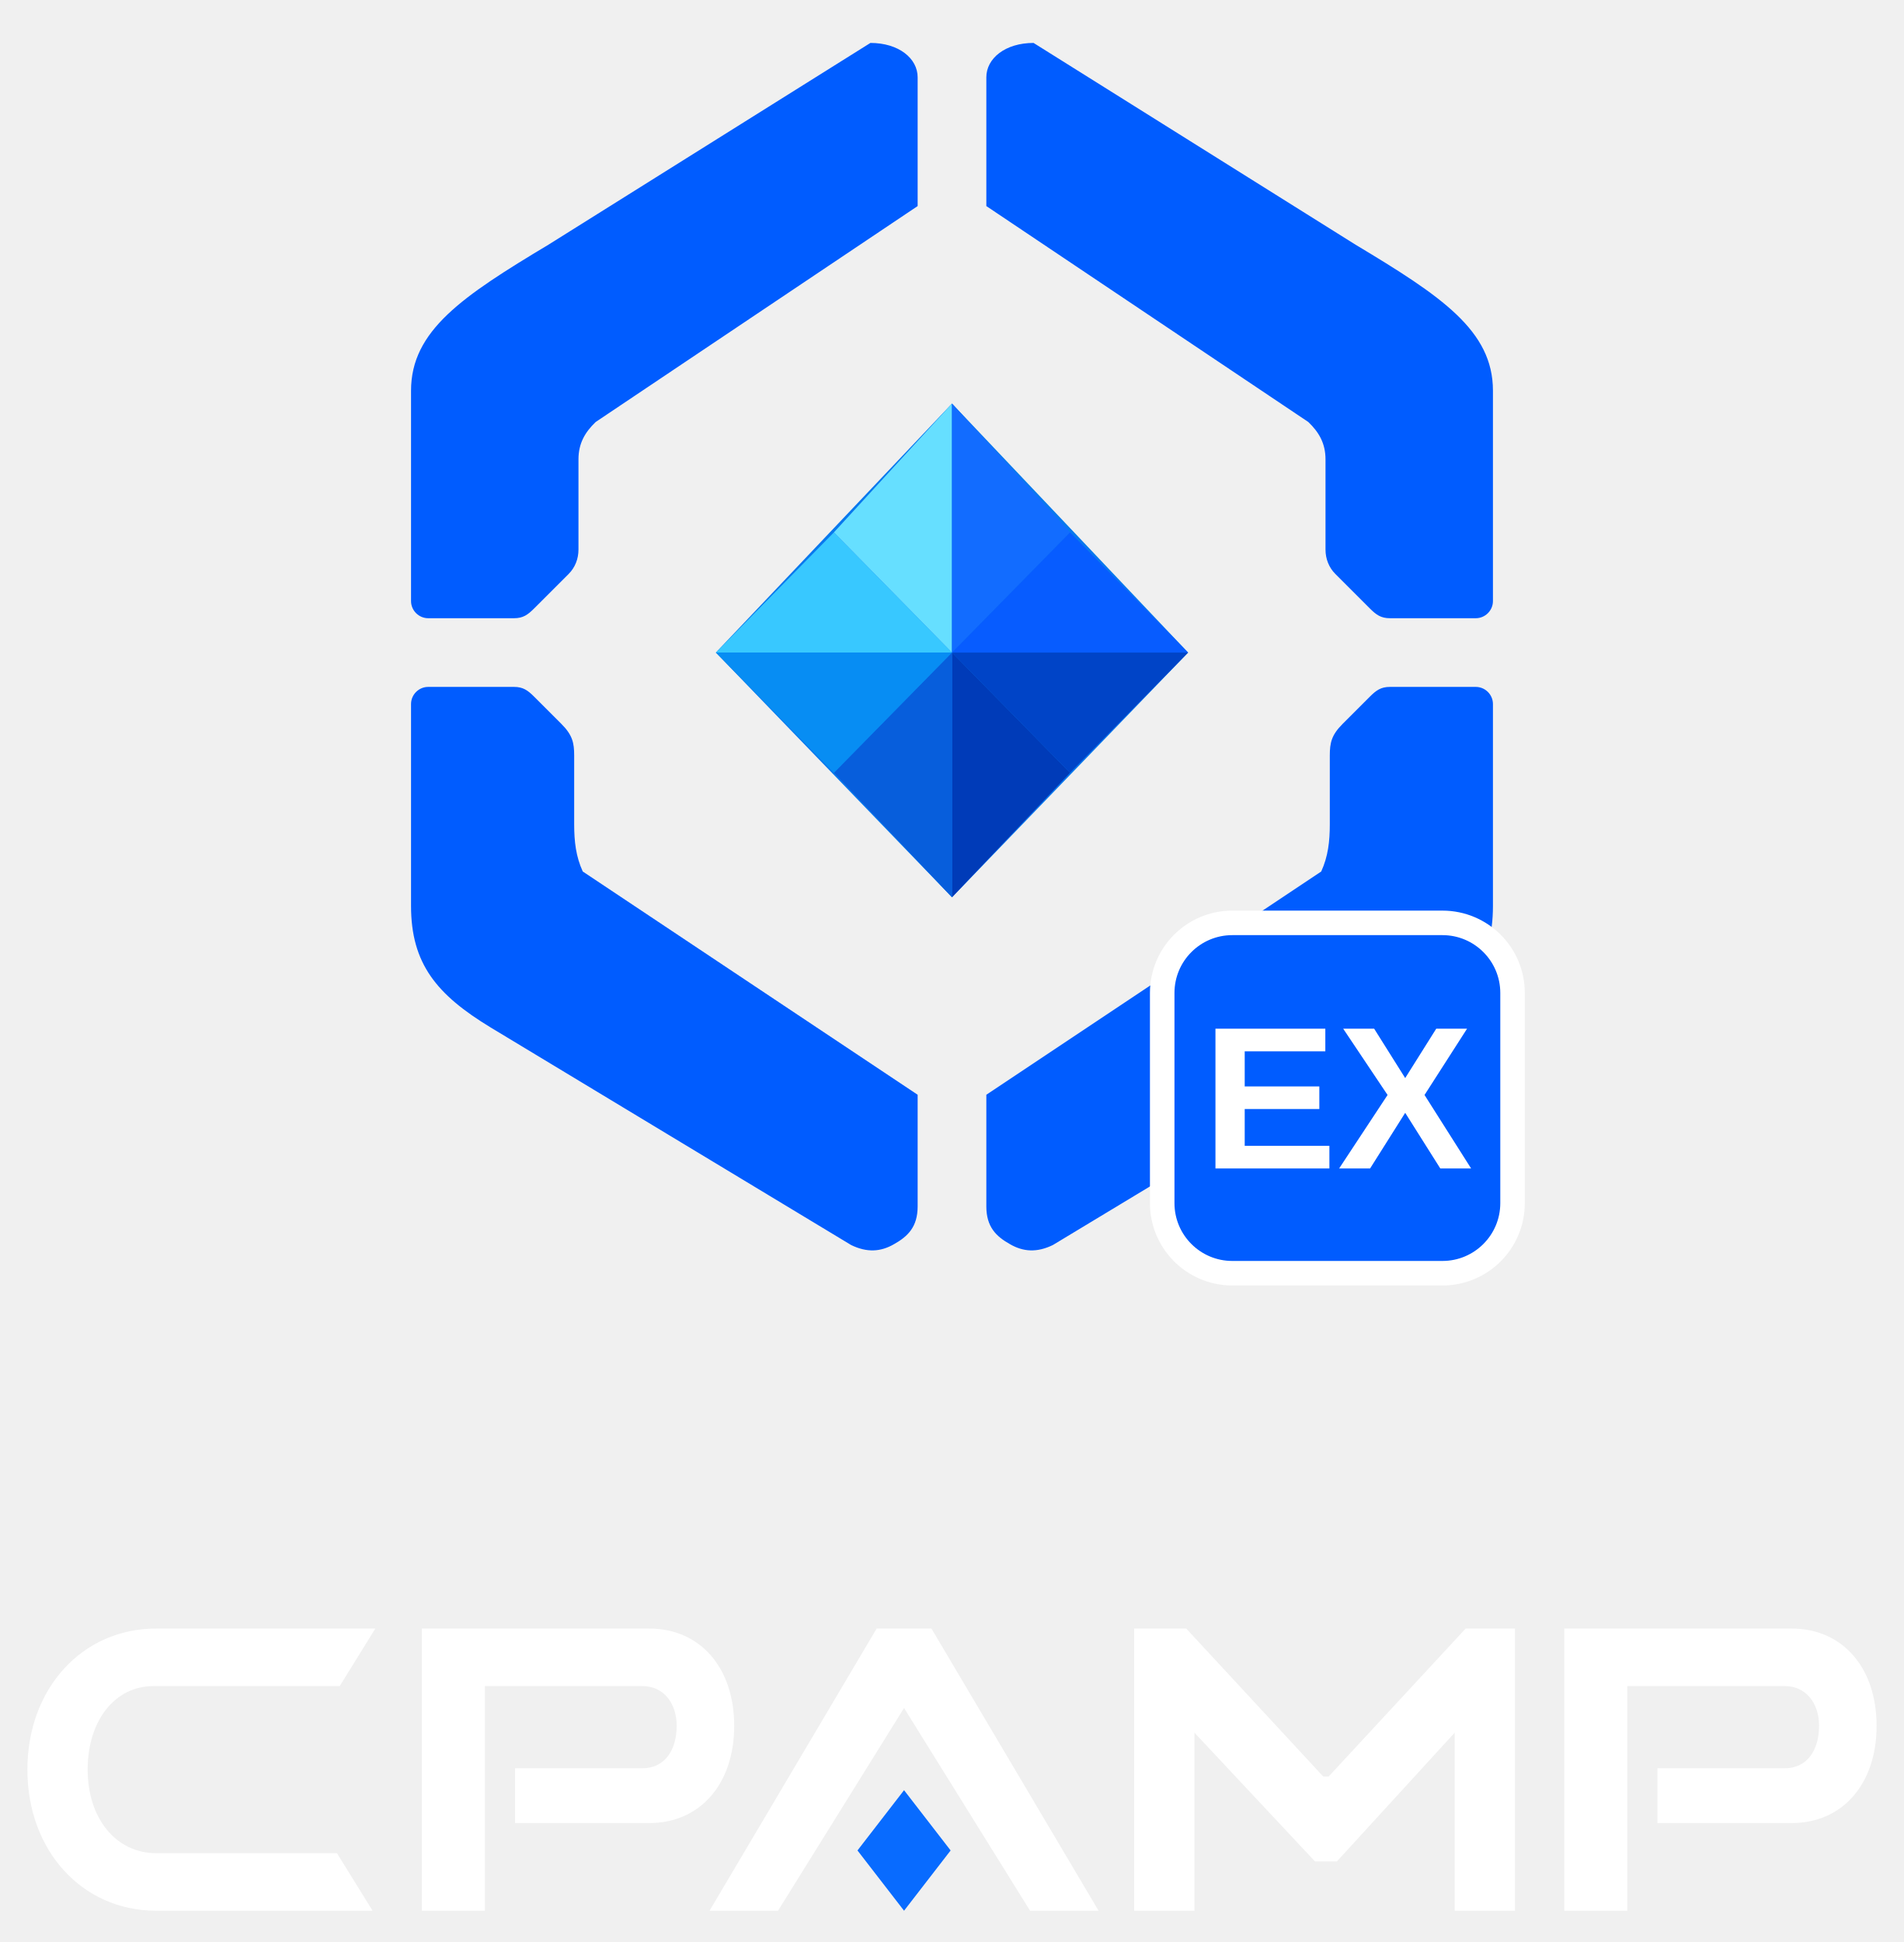
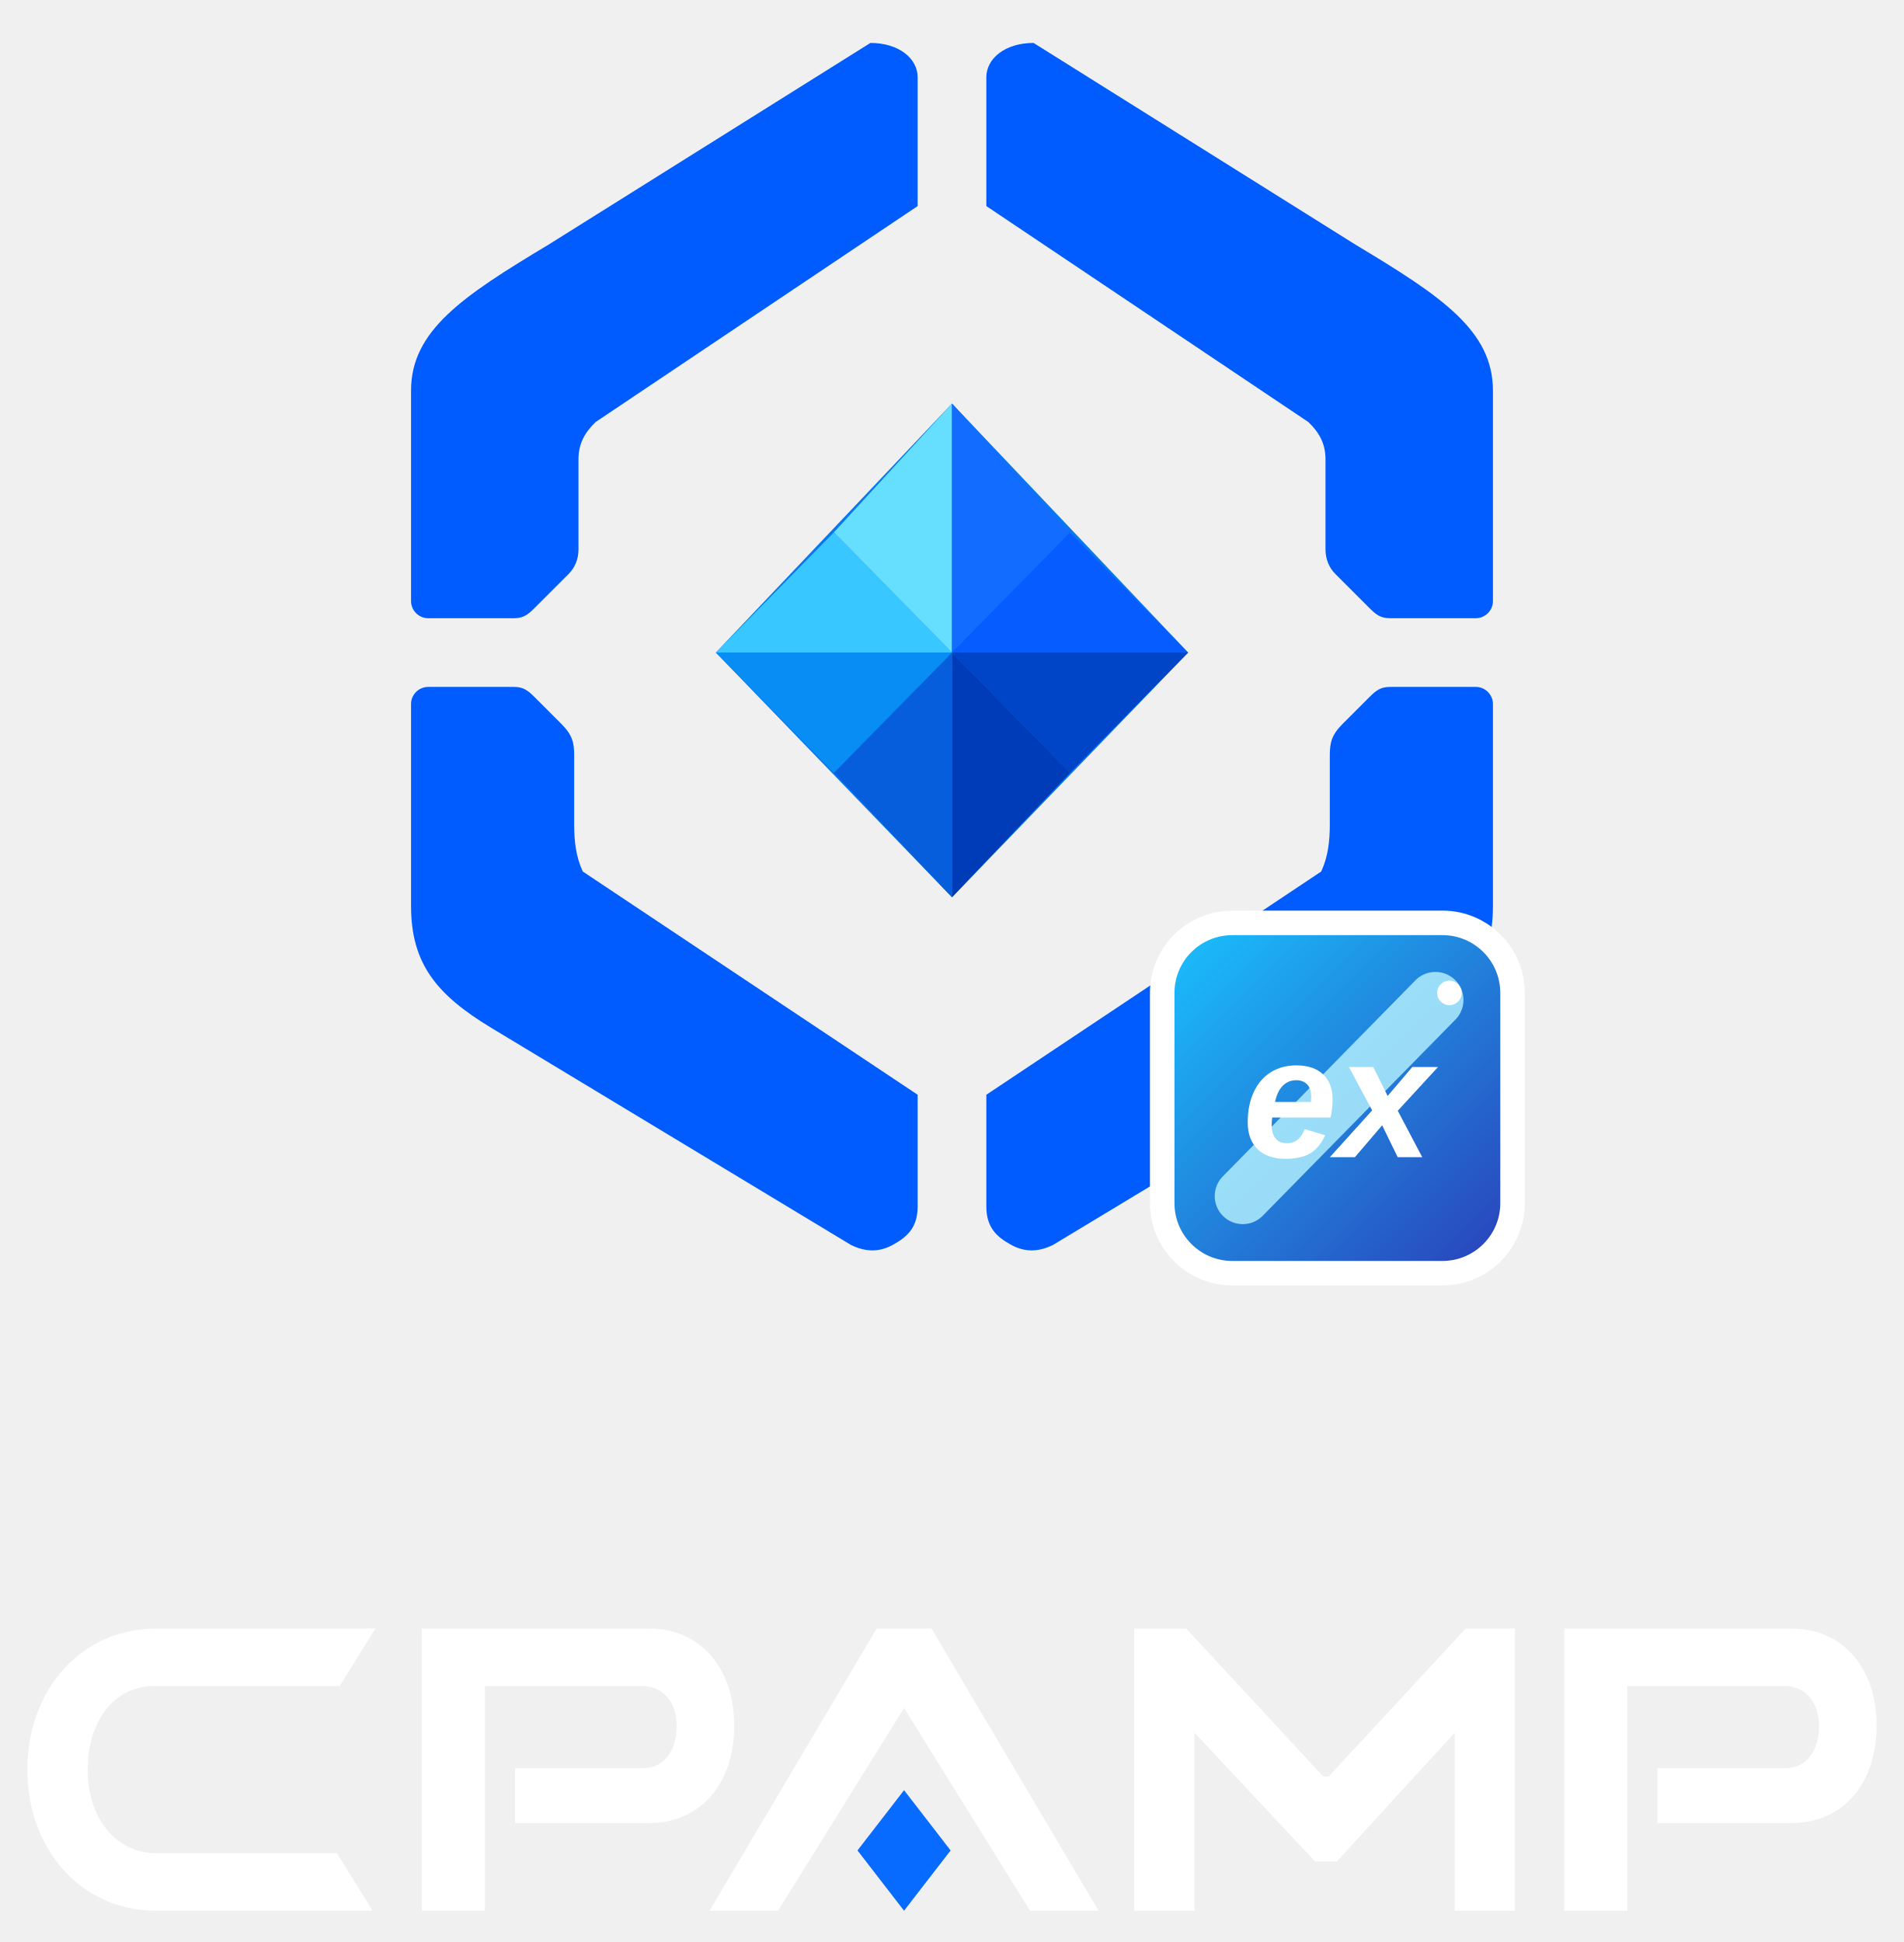
<svg xmlns="http://www.w3.org/2000/svg" width="100" height="102" viewBox="156.5 50 417 425.34" fill="none" shape-rendering="geometricPrecision">
  <defs>
    <path id="letter-p" d="M164 18h83c18.5 0 31 14.2 31 35.5S265.5 89 247 89h-49V69h46.5c7.9 0 12.5-6.3 12.5-15.5 0-8.3-4.8-14.5-12.5-14.5H187v82h-23V18Z" />
  </defs>
  <g transform="translate(225.836 42.478) scale(.940294)">
    <path fill="#005CFF" d="M129 18 54 65C34 77 22 85 22 99v49c0 2.2 1.8 4 4 4h20c2.1 0 3.2-.8 4.7-2.3l8-8c1.5-1.5 2.3-3.5 2.3-5.7v-21c0-3.7 1.5-6.3 4-8.7L140 56V26c0-4.4-4.4-8-11-8Zm38 0 75 47c20 12 32 20 32 34v49c0 2.2-1.8 4-4 4h-20c-2.1 0-3.2-.8-4.7-2.3l-8-8c-1.5-1.5-2.3-3.5-2.3-5.7v-21c0-3.7-1.5-6.3-4-8.7L156 56V26c0-4.4 4.4-8 11-8ZM26 168h20c2.1 0 3.2.8 4.7 2.3l6.3 6.3c2.6 2.6 3 4.4 3 7.4v16c0 4 .4 7.5 2 11L140 263v26c0 4.8-2.3 7-5.5 8.8-3.1 1.8-6.3 2-10 .2l-84-50.7C28 239.7 22 232.5 22 219v-47c0-2.2 1.8-4 4-4Zm244 0h-20c-2.1 0-3.2.8-4.7 2.3l-6.3 6.3c-2.6 2.6-3 4.4-3 7.4v16c0 4-.4 7.5-2 11L156 263v26c0 4.8 2.3 7 5.5 8.8 3.1 1.8 6.3 2 10 .2l84-50.7C268 239.7 274 232.5 274 219v-47c0-2.2-1.8-4-4-4Z" />
    <path d="m148 102 55 58-55 57-55-57 55-58Z" fill="#0878EE" />
    <path d="m93 160 27.5-28 27.5 28H93Z" fill="#38C8FF" />
    <path d="m120.5 132 27.5-30v58l-27.5-28Z" fill="#66DFFF" />
    <path d="m148 102 27.5 30-27.5 28v-58Z" fill="#126CFF" />
    <path d="m175.5 132 27.5 28h-55l27.5-28Z" fill="#075CFF" />
    <path d="m203 160-27.5 28-27.5-28h55Z" fill="#0044C7" />
    <path d="m175.5 188-27.5 29v-57l27.5 28Z" fill="#003BB8" />
    <path d="m148 217-27.5-29 27.5-28v57Z" fill="#075EDC" />
    <path d="m120.5 188-27.5-28h55l-27.5 28Z" fill="#078DF3" />
  </g>
  <g transform="translate(150.5 395.889) scale(.6)">
    <g fill="#FFF">
      <path d="m147 18-13 21H66c-14 0-24 12.5-24 30.5S52.5 100 67 100h66l13 21H67c-27 0-47-21.9-47-51.5S40 18 67 18h80Z" />
      <use href="#letter-p" />
      <path d="m269 121 61-103h20l61 103h-25l-46-74-46 74h-25Z" />
      <path d="M424 18v103h22V56l44 47h8l43-47v65h22V18h-18l-50 54h-2l-50-54h-19Z" />
      <use href="#letter-p" transform="translate(417)" />
    </g>
    <path d="m340 77 17 22-17 22-17-22 17-22Z" fill="#086BFF" />
  </g>
+   <defs>
+     <linearGradient id="cpamp-ex-badge-gradient" x1="0" y1="0" x2="1" y2="1">
+       <stop offset="0" stop-color="#19C4FF" />
+       <stop offset="1" stop-color="#2A3EB8" />
+     </linearGradient>
+   </defs>
  <g data-cpamp-ex="1" shape-rendering="geometricPrecision">
-     <rect x="411.04" y="252.13" width="76.73" height="76.73" rx="15.35" fill="#005CFF" stroke="#FFFFFF" stroke-width="5.37" />
-     <text x="449.4" y="290.49" font-family="Arial, Helvetica, sans-serif" font-size="44.5" font-weight="700" fill="#FFFFFF" text-anchor="middle" dominant-baseline="central">EX</text>
+     <rect x="411.04" y="252.13" width="76.73" height="76.73" rx="15.35" fill="url(#cpamp-ex-badge-gradient)" stroke="#FFFFFF" stroke-width="5.37" />
+     <path d="M 428.68 311.97 L 470.88 269.01" stroke="#B8F4FF" stroke-width="12.28" stroke-linecap="round" opacity="0.8" />
+     <text x="449.4" y="290.49" font-family="Arial, Helvetica, sans-serif" font-size="37.38" font-style="italic" font-weight="700" fill="#FFFFFF" text-anchor="middle" dominant-baseline="central">ex</text>
+     <circle cx="473.95" cy="267.47" r="2.69" fill="#FFFFFF" />
  </g>
</svg>
